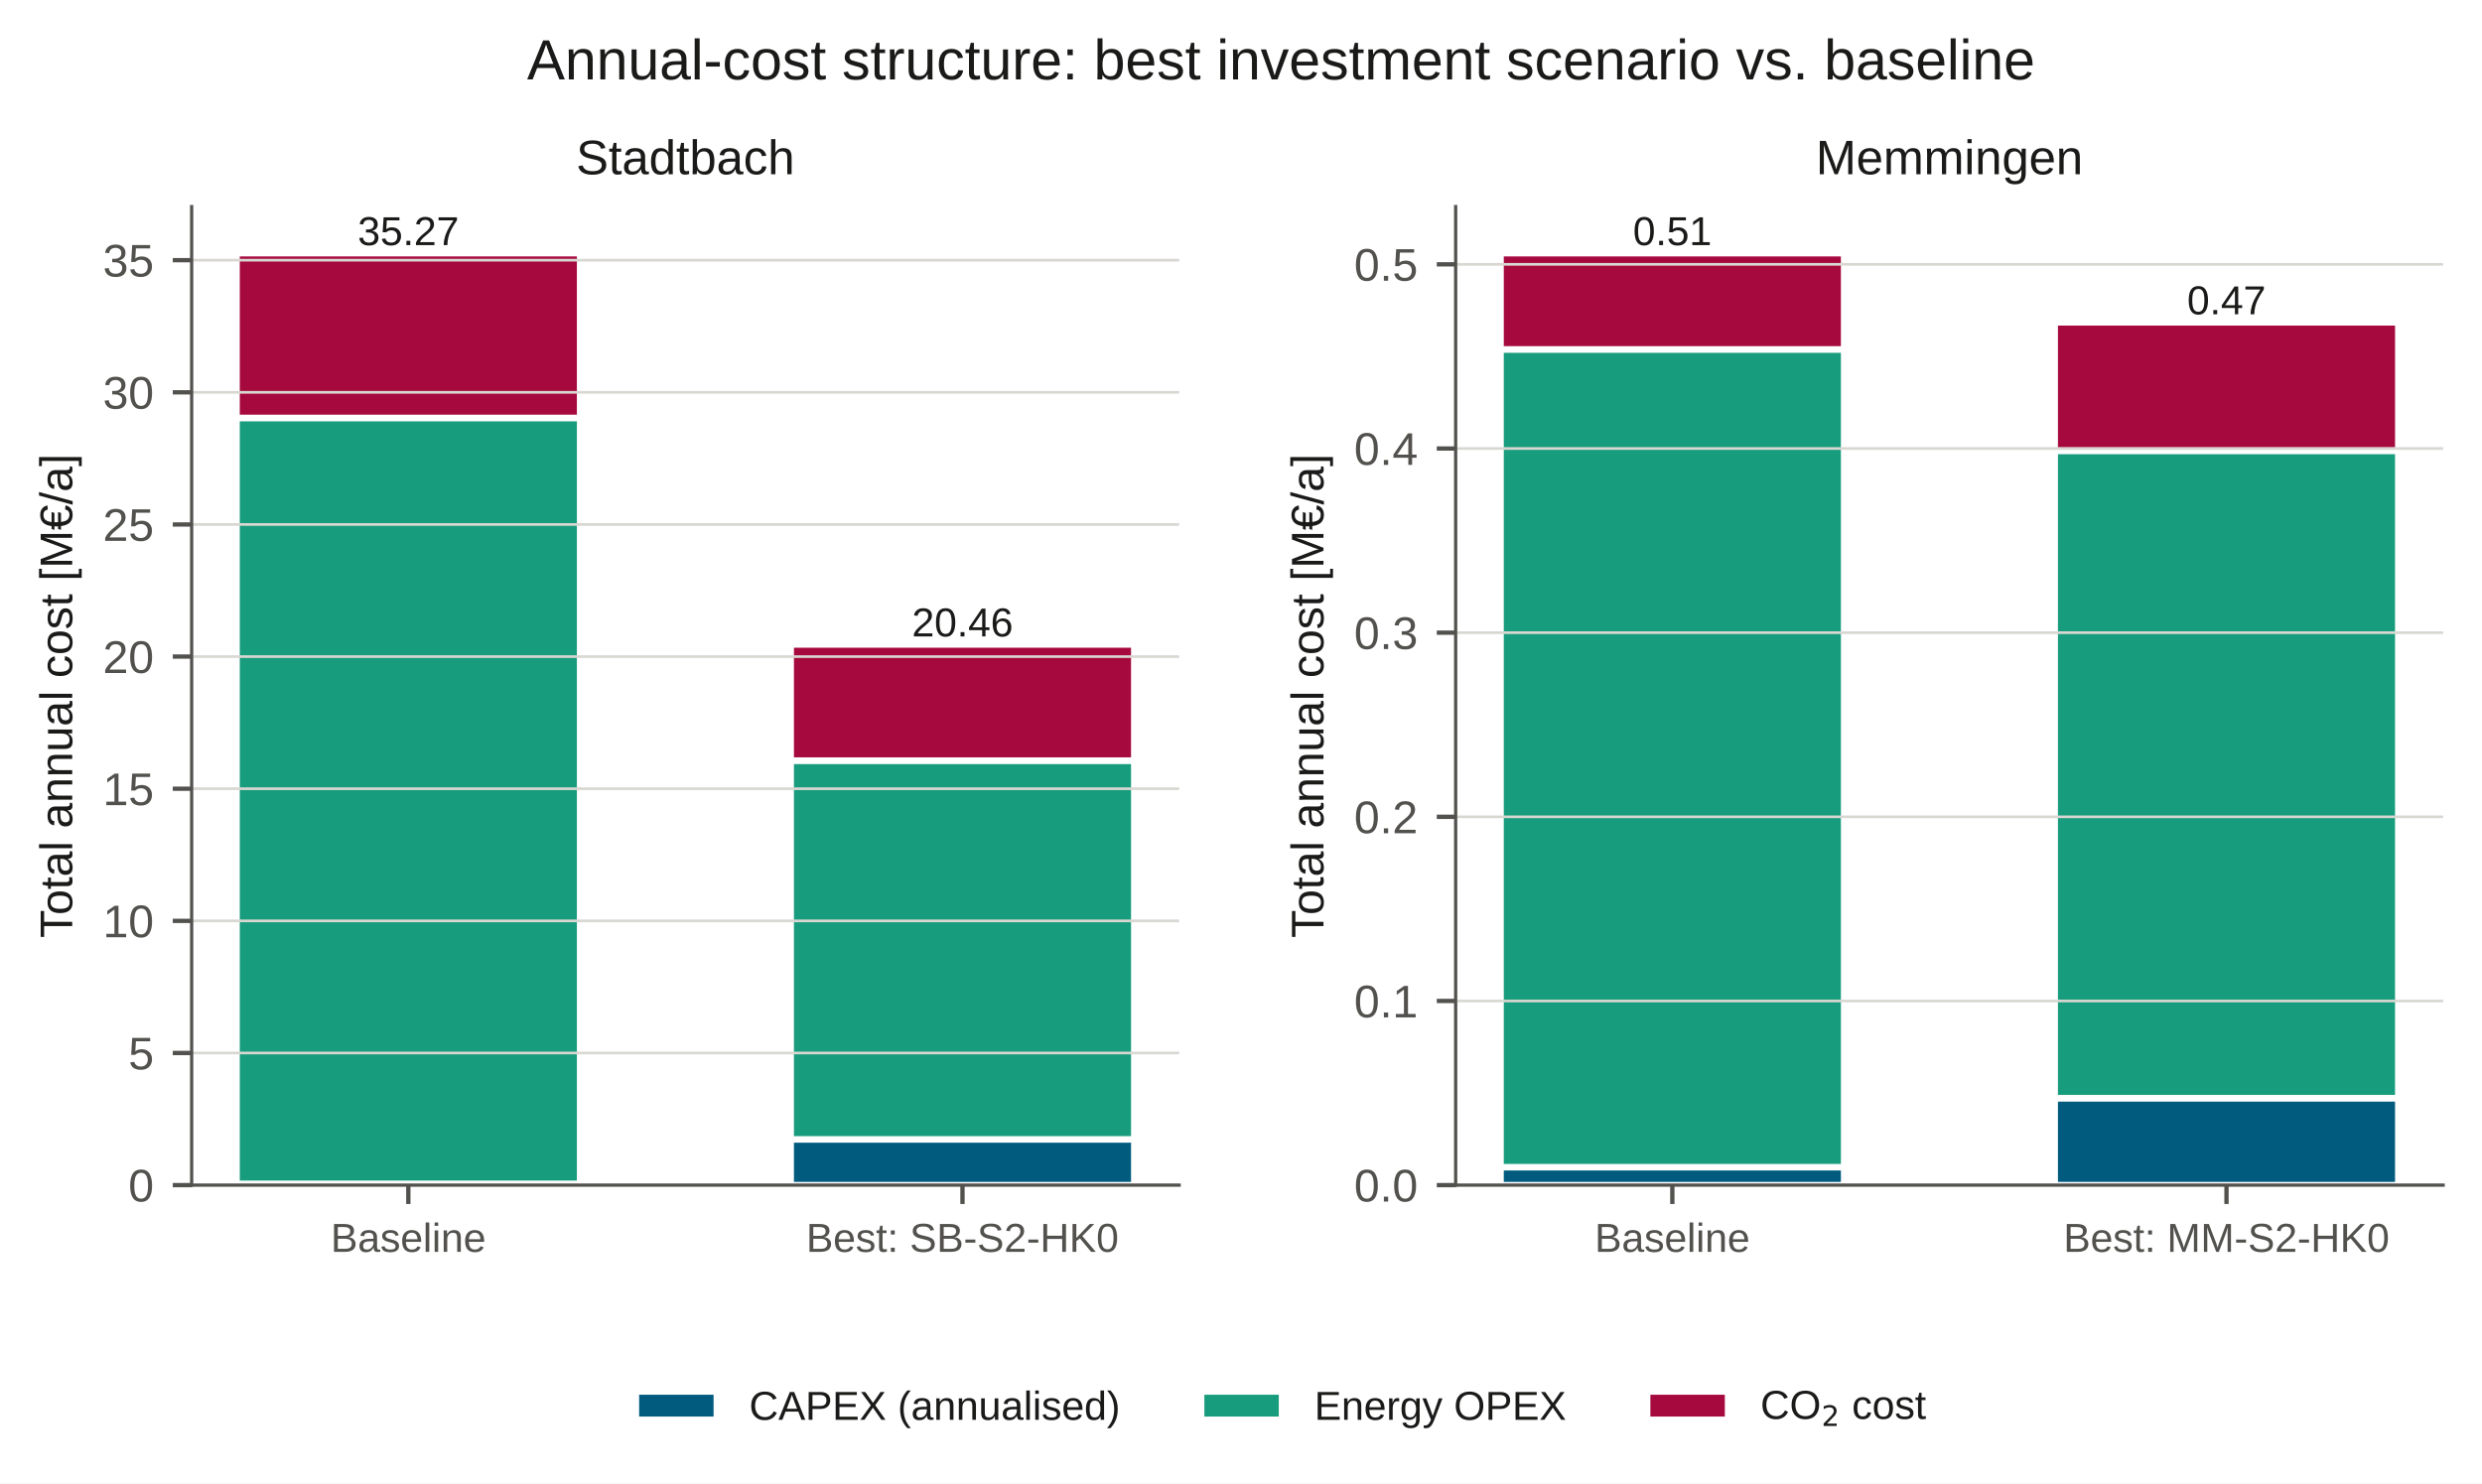
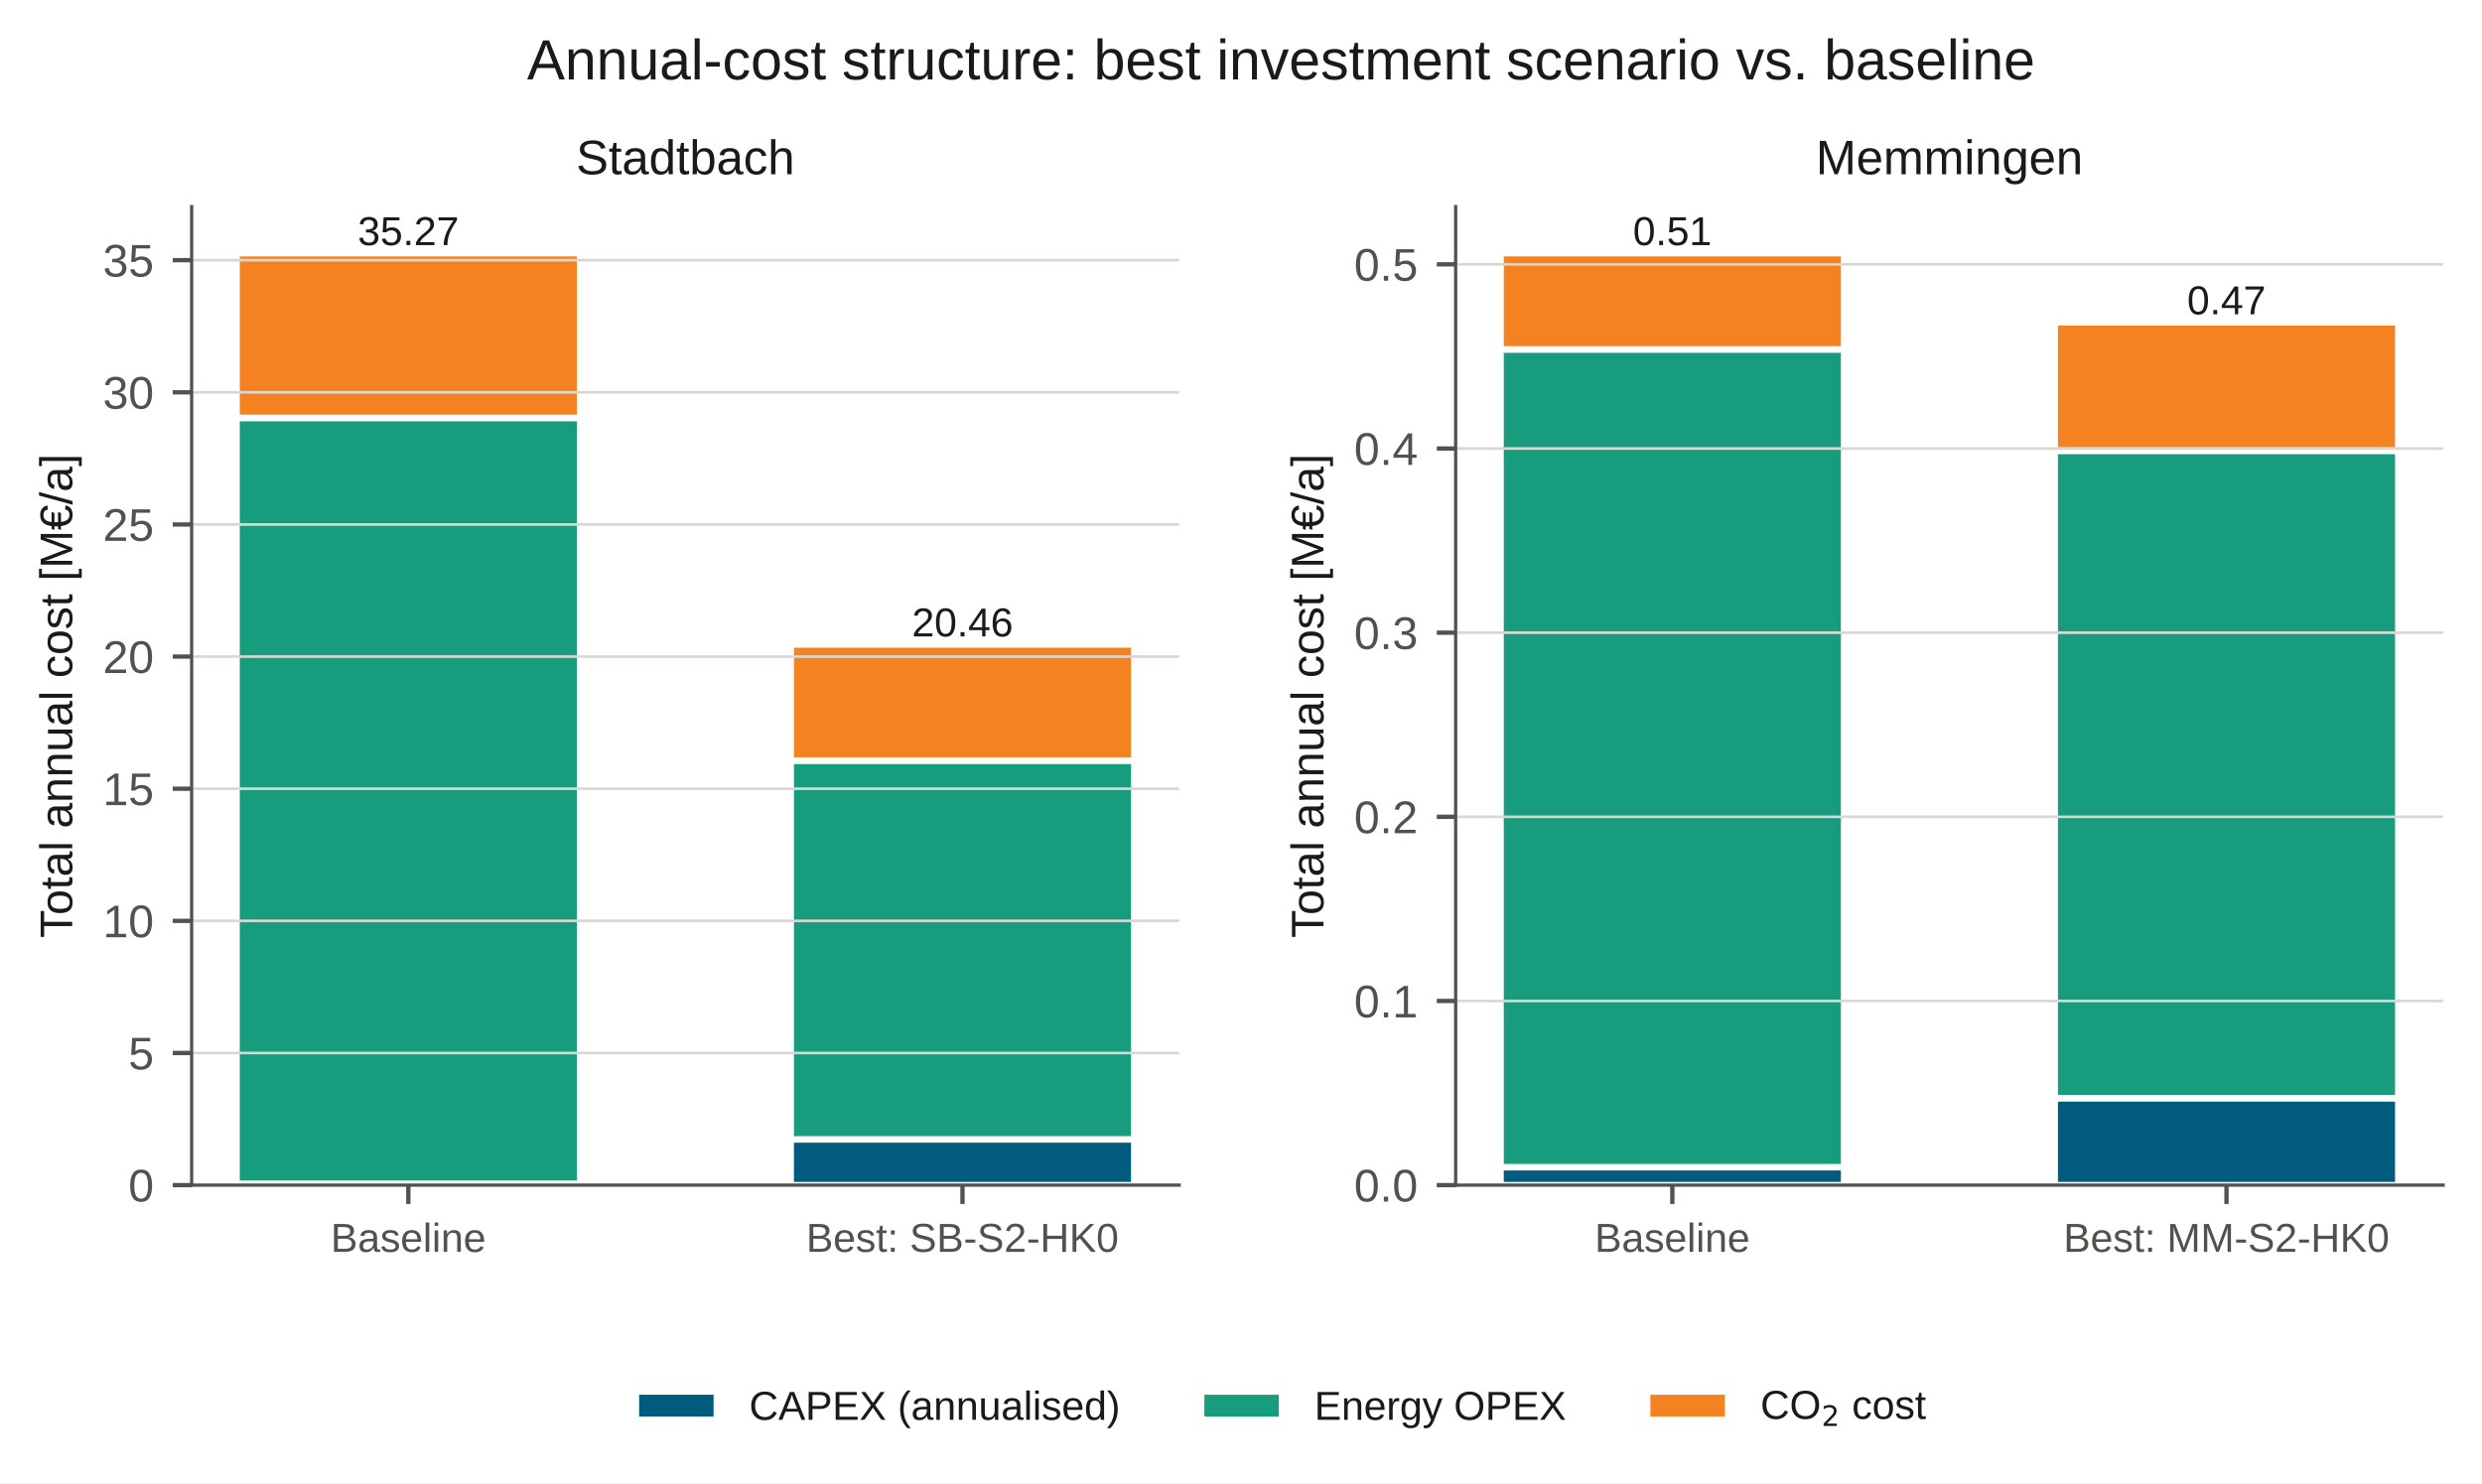
<svg xmlns="http://www.w3.org/2000/svg" xmlns:xlink="http://www.w3.org/1999/xlink" width="460.132pt" height="275.034pt" viewBox="0 0 460.132 275.034" version="1.1">
  <defs>
    <style type="text/css">*{stroke-linejoin: round; stroke-linecap: butt}</style>
  </defs>
  <g id="figure_1">
    <g id="patch_1">
      <path d="M 0 275.034  L 460.132 275.034  L 460.132 0  L 0 0  z " style="fill: #ffffff" />
    </g>
    <g id="axes_1">
      <g id="patch_2">
        <path d="M 35.531 219.744  L 218.602 219.744  L 218.602 38.304  L 35.531 38.304  z " style="fill: #ffffff" />
      </g>
      <g id="patch_3">
-         <path d="M 43.852 219.744  L 107.547 219.744  L 107.547 219.496  L 43.852 219.496  z " clip-path="url(#p95afd8510a)" style="fill: #005b7f; stroke: #ffffff; stroke-width: 1.2; stroke-linejoin: miter" />
+         <path d="M 43.852 219.744  L 107.547 219.744  L 107.547 219.496  L 43.852 219.496  z " clip-path="url(#p93711f9edf)" style="fill: #005b7f; stroke: #ffffff; stroke-width: 1.2; stroke-linejoin: miter" />
      </g>
      <g id="patch_4">
-         <path d="M 146.585 219.744  L 210.28 219.744  L 210.28 211.261  L 146.585 211.261  z " clip-path="url(#p95afd8510a)" style="fill: #005b7f; stroke: #ffffff; stroke-width: 1.2; stroke-linejoin: miter" />
+         <path d="M 146.585 219.744  L 210.28 219.744  L 210.28 211.261  L 146.585 211.261  z " clip-path="url(#p93711f9edf)" style="fill: #005b7f; stroke: #ffffff; stroke-width: 1.2; stroke-linejoin: miter" />
      </g>
      <g id="patch_5">
-         <path d="M 43.852 219.496  L 107.547 219.496  L 107.547 77.488  L 43.852 77.488  z " clip-path="url(#p95afd8510a)" style="fill: #179c7d; stroke: #ffffff; stroke-width: 1.2; stroke-linejoin: miter" />
+         <path d="M 43.852 219.496  L 107.547 219.496  L 107.547 77.488  L 43.852 77.488  z " clip-path="url(#p93711f9edf)" style="fill: #179c7d; stroke: #ffffff; stroke-width: 1.2; stroke-linejoin: miter" />
      </g>
      <g id="patch_6">
-         <path d="M 146.585 211.261  L 210.28 211.261  L 210.28 141.028  L 146.585 141.028  z " clip-path="url(#p95afd8510a)" style="fill: #179c7d; stroke: #ffffff; stroke-width: 1.2; stroke-linejoin: miter" />
+         <path d="M 146.585 211.261  L 210.28 211.261  L 210.28 141.028  L 146.585 141.028  z " clip-path="url(#p93711f9edf)" style="fill: #179c7d; stroke: #ffffff; stroke-width: 1.2; stroke-linejoin: miter" />
      </g>
      <g id="patch_7">
-         <path d="M 43.852 77.488  L 107.547 77.488  L 107.547 46.944  L 43.852 46.944  z " clip-path="url(#p95afd8510a)" style="fill: #a6093d; stroke: #ffffff; stroke-width: 1.2; stroke-linejoin: miter" />
+         <path d="M 43.852 77.488  L 107.547 77.488  L 107.547 46.944  L 43.852 46.944  z " clip-path="url(#p93711f9edf)" style="fill: #f58220; stroke: #ffffff; stroke-width: 1.2; stroke-linejoin: miter" />
      </g>
      <g id="patch_8">
-         <path d="M 146.585 141.028  L 210.28 141.028  L 210.28 119.496  L 146.585 119.496  z " clip-path="url(#p95afd8510a)" style="fill: #a6093d; stroke: #ffffff; stroke-width: 1.2; stroke-linejoin: miter" />
+         <path d="M 146.585 141.028  L 210.28 141.028  L 210.28 119.496  L 146.585 119.496  z " clip-path="url(#p93711f9edf)" style="fill: #f58220; stroke: #ffffff; stroke-width: 1.2; stroke-linejoin: miter" />
      </g>
      <g id="matplotlib.axis_1">
        <g id="xtick_1">
          <g id="line2d_1">
            <defs>
-               <path id="m83144ac00e" d="M 0 0  L 0 3.5  " style="stroke: #52514e; stroke-width: 0.8" />
+               <path id="mcaf3cac085" d="M 0 0  L 0 3.5  " style="stroke: #52514e; stroke-width: 0.8" />
            </defs>
            <g>
-               <use xlink:href="#m83144ac00e" x="75.699" y="219.744" style="fill: #52514e; stroke: #52514e; stroke-width: 0.8" />
+               <use xlink:href="#mcaf3cac085" x="75.699" y="219.744" style="fill: #52514e; stroke: #52514e; stroke-width: 0.8" />
            </g>
          </g>
          <g id="text_1">
-             <text style="font-size: 7.5px; font-family: 'Frutiger', 'Frutiger LT Std', 'Arial', 'Helvetica', 'DejaVu Sans', sans-serif; text-anchor: middle; fill: #52514e" x="75.699" y="232.112" transform="rotate(-0 75.69945 232.1124)">Baseline</text>
+             <text style="font-size: 7.5px; font-family: 'Frutiger LT Com 45 Light', 'Frutiger LT Com', 'Frutiger', 'Arial', 'Helvetica', 'DejaVu Sans', sans-serif; text-anchor: middle; fill: #52514e" x="75.699" y="232.112" transform="rotate(-0 75.69945 232.1124)">Baseline</text>
          </g>
        </g>
        <g id="xtick_2">
          <g id="line2d_2">
            <g>
-               <use xlink:href="#m83144ac00e" x="178.433" y="219.744" style="fill: #52514e; stroke: #52514e; stroke-width: 0.8" />
+               <use xlink:href="#mcaf3cac085" x="178.433" y="219.744" style="fill: #52514e; stroke: #52514e; stroke-width: 0.8" />
            </g>
          </g>
          <g id="text_2">
-             <text style="font-size: 7.5px; font-family: 'Frutiger', 'Frutiger LT Std', 'Arial', 'Helvetica', 'DejaVu Sans', sans-serif; text-anchor: middle; fill: #52514e" x="178.433" y="232.112" transform="rotate(-0 178.4328 232.1124)">Best: SB-S2-HK0</text>
+             <text style="font-size: 7.5px; font-family: 'Frutiger LT Com 45 Light', 'Frutiger LT Com', 'Frutiger', 'Arial', 'Helvetica', 'DejaVu Sans', sans-serif; text-anchor: middle; fill: #52514e" x="178.433" y="232.112" transform="rotate(-0 178.4328 232.1124)">Best: SB-S2-HK0</text>
          </g>
        </g>
      </g>
      <g id="matplotlib.axis_2">
        <g id="ytick_1">
          <g id="line2d_3">
-             <path d="M 35.531 219.744  L 218.602 219.744  " clip-path="url(#p95afd8510a)" style="fill: none; stroke: #d8d7d2; stroke-width: 0.5; stroke-linecap: square" />
+             <path d="M 35.531 219.744  L 218.602 219.744  " clip-path="url(#p93711f9edf)" style="fill: none; stroke: #d8d7d2; stroke-width: 0.5; stroke-linecap: square" />
          </g>
          <g id="line2d_4">
            <defs>
-               <path id="mbc1b58bcac" d="M 0 0  L -3.5 0  " style="stroke: #52514e; stroke-width: 0.8" />
+               <path id="m972d9829bf" d="M 0 0  L -3.5 0  " style="stroke: #52514e; stroke-width: 0.8" />
            </defs>
            <g>
-               <use xlink:href="#mbc1b58bcac" x="35.531" y="219.744" style="fill: #52514e; stroke: #52514e; stroke-width: 0.8" />
+               <use xlink:href="#m972d9829bf" x="35.531" y="219.744" style="fill: #52514e; stroke: #52514e; stroke-width: 0.8" />
            </g>
          </g>
          <g id="text_3">
-             <text style="font-size: 8.5px; font-family: 'Frutiger', 'Frutiger LT Std', 'Arial', 'Helvetica', 'DejaVu Sans', sans-serif; text-anchor: end; fill: #52514e" x="28.531" y="222.786" transform="rotate(-0 28.5307 222.7861)">0</text>
+             <text style="font-size: 8.5px; font-family: 'Frutiger LT Com 45 Light', 'Frutiger LT Com', 'Frutiger', 'Arial', 'Helvetica', 'DejaVu Sans', sans-serif; text-anchor: end; fill: #52514e" x="28.531" y="222.786" transform="rotate(-0 28.5307 222.7861)">0</text>
          </g>
        </g>
        <g id="ytick_2">
          <g id="line2d_5">
-             <path d="M 35.531 195.244  L 218.602 195.244  " clip-path="url(#p95afd8510a)" style="fill: none; stroke: #d8d7d2; stroke-width: 0.5; stroke-linecap: square" />
+             <path d="M 35.531 195.244  L 218.602 195.244  " clip-path="url(#p93711f9edf)" style="fill: none; stroke: #d8d7d2; stroke-width: 0.5; stroke-linecap: square" />
          </g>
          <g id="line2d_6">
            <g>
-               <use xlink:href="#mbc1b58bcac" x="35.531" y="195.244" style="fill: #52514e; stroke: #52514e; stroke-width: 0.8" />
+               <use xlink:href="#m972d9829bf" x="35.531" y="195.244" style="fill: #52514e; stroke: #52514e; stroke-width: 0.8" />
            </g>
          </g>
          <g id="text_4">
-             <text style="font-size: 8.5px; font-family: 'Frutiger', 'Frutiger LT Std', 'Arial', 'Helvetica', 'DejaVu Sans', sans-serif; text-anchor: end; fill: #52514e" x="28.531" y="198.286" transform="rotate(-0 28.5307 198.286)">5</text>
+             <text style="font-size: 8.5px; font-family: 'Frutiger LT Com 45 Light', 'Frutiger LT Com', 'Frutiger', 'Arial', 'Helvetica', 'DejaVu Sans', sans-serif; text-anchor: end; fill: #52514e" x="28.531" y="198.286" transform="rotate(-0 28.5307 198.286)">5</text>
          </g>
        </g>
        <g id="ytick_3">
          <g id="line2d_7">
-             <path d="M 35.531 170.744  L 218.602 170.744  " clip-path="url(#p95afd8510a)" style="fill: none; stroke: #d8d7d2; stroke-width: 0.5; stroke-linecap: square" />
+             <path d="M 35.531 170.744  L 218.602 170.744  " clip-path="url(#p93711f9edf)" style="fill: none; stroke: #d8d7d2; stroke-width: 0.5; stroke-linecap: square" />
          </g>
          <g id="line2d_8">
            <g>
-               <use xlink:href="#mbc1b58bcac" x="35.531" y="170.744" style="fill: #52514e; stroke: #52514e; stroke-width: 0.8" />
+               <use xlink:href="#m972d9829bf" x="35.531" y="170.744" style="fill: #52514e; stroke: #52514e; stroke-width: 0.8" />
            </g>
          </g>
          <g id="text_5">
-             <text style="font-size: 8.5px; font-family: 'Frutiger', 'Frutiger LT Std', 'Arial', 'Helvetica', 'DejaVu Sans', sans-serif; text-anchor: end; fill: #52514e" x="28.531" y="173.786" transform="rotate(-0 28.5307 173.7858)">10</text>
+             <text style="font-size: 8.5px; font-family: 'Frutiger LT Com 45 Light', 'Frutiger LT Com', 'Frutiger', 'Arial', 'Helvetica', 'DejaVu Sans', sans-serif; text-anchor: end; fill: #52514e" x="28.531" y="173.786" transform="rotate(-0 28.5307 173.7858)">10</text>
          </g>
        </g>
        <g id="ytick_4">
          <g id="line2d_9">
-             <path d="M 35.531 146.244  L 218.602 146.244  " clip-path="url(#p95afd8510a)" style="fill: none; stroke: #d8d7d2; stroke-width: 0.5; stroke-linecap: square" />
+             <path d="M 35.531 146.244  L 218.602 146.244  " clip-path="url(#p93711f9edf)" style="fill: none; stroke: #d8d7d2; stroke-width: 0.5; stroke-linecap: square" />
          </g>
          <g id="line2d_10">
            <g>
-               <use xlink:href="#mbc1b58bcac" x="35.531" y="146.244" style="fill: #52514e; stroke: #52514e; stroke-width: 0.8" />
+               <use xlink:href="#m972d9829bf" x="35.531" y="146.244" style="fill: #52514e; stroke: #52514e; stroke-width: 0.8" />
            </g>
          </g>
          <g id="text_6">
-             <text style="font-size: 8.5px; font-family: 'Frutiger', 'Frutiger LT Std', 'Arial', 'Helvetica', 'DejaVu Sans', sans-serif; text-anchor: end; fill: #52514e" x="28.531" y="149.286" transform="rotate(-0 28.5307 149.2857)">15</text>
+             <text style="font-size: 8.5px; font-family: 'Frutiger LT Com 45 Light', 'Frutiger LT Com', 'Frutiger', 'Arial', 'Helvetica', 'DejaVu Sans', sans-serif; text-anchor: end; fill: #52514e" x="28.531" y="149.286" transform="rotate(-0 28.5307 149.2857)">15</text>
          </g>
        </g>
        <g id="ytick_5">
          <g id="line2d_11">
-             <path d="M 35.531 121.744  L 218.602 121.744  " clip-path="url(#p95afd8510a)" style="fill: none; stroke: #d8d7d2; stroke-width: 0.5; stroke-linecap: square" />
+             <path d="M 35.531 121.744  L 218.602 121.744  " clip-path="url(#p93711f9edf)" style="fill: none; stroke: #d8d7d2; stroke-width: 0.5; stroke-linecap: square" />
          </g>
          <g id="line2d_12">
            <g>
-               <use xlink:href="#mbc1b58bcac" x="35.531" y="121.744" style="fill: #52514e; stroke: #52514e; stroke-width: 0.8" />
+               <use xlink:href="#m972d9829bf" x="35.531" y="121.744" style="fill: #52514e; stroke: #52514e; stroke-width: 0.8" />
            </g>
          </g>
          <g id="text_7">
-             <text style="font-size: 8.5px; font-family: 'Frutiger', 'Frutiger LT Std', 'Arial', 'Helvetica', 'DejaVu Sans', sans-serif; text-anchor: end; fill: #52514e" x="28.531" y="124.786" transform="rotate(-0 28.5307 124.7856)">20</text>
+             <text style="font-size: 8.5px; font-family: 'Frutiger LT Com 45 Light', 'Frutiger LT Com', 'Frutiger', 'Arial', 'Helvetica', 'DejaVu Sans', sans-serif; text-anchor: end; fill: #52514e" x="28.531" y="124.786" transform="rotate(-0 28.5307 124.7856)">20</text>
          </g>
        </g>
        <g id="ytick_6">
          <g id="line2d_13">
-             <path d="M 35.531 97.243  L 218.602 97.243  " clip-path="url(#p95afd8510a)" style="fill: none; stroke: #d8d7d2; stroke-width: 0.5; stroke-linecap: square" />
+             <path d="M 35.531 97.243  L 218.602 97.243  " clip-path="url(#p93711f9edf)" style="fill: none; stroke: #d8d7d2; stroke-width: 0.5; stroke-linecap: square" />
          </g>
          <g id="line2d_14">
            <g>
-               <use xlink:href="#mbc1b58bcac" x="35.531" y="97.243" style="fill: #52514e; stroke: #52514e; stroke-width: 0.8" />
+               <use xlink:href="#m972d9829bf" x="35.531" y="97.243" style="fill: #52514e; stroke: #52514e; stroke-width: 0.8" />
            </g>
          </g>
          <g id="text_8">
-             <text style="font-size: 8.5px; font-family: 'Frutiger', 'Frutiger LT Std', 'Arial', 'Helvetica', 'DejaVu Sans', sans-serif; text-anchor: end; fill: #52514e" x="28.531" y="100.285" transform="rotate(-0 28.5307 100.2855)">25</text>
+             <text style="font-size: 8.5px; font-family: 'Frutiger LT Com 45 Light', 'Frutiger LT Com', 'Frutiger', 'Arial', 'Helvetica', 'DejaVu Sans', sans-serif; text-anchor: end; fill: #52514e" x="28.531" y="100.285" transform="rotate(-0 28.5307 100.2855)">25</text>
          </g>
        </g>
        <g id="ytick_7">
          <g id="line2d_15">
-             <path d="M 35.531 72.743  L 218.602 72.743  " clip-path="url(#p95afd8510a)" style="fill: none; stroke: #d8d7d2; stroke-width: 0.5; stroke-linecap: square" />
+             <path d="M 35.531 72.743  L 218.602 72.743  " clip-path="url(#p93711f9edf)" style="fill: none; stroke: #d8d7d2; stroke-width: 0.5; stroke-linecap: square" />
          </g>
          <g id="line2d_16">
            <g>
-               <use xlink:href="#mbc1b58bcac" x="35.531" y="72.743" style="fill: #52514e; stroke: #52514e; stroke-width: 0.8" />
+               <use xlink:href="#m972d9829bf" x="35.531" y="72.743" style="fill: #52514e; stroke: #52514e; stroke-width: 0.8" />
            </g>
          </g>
          <g id="text_9">
-             <text style="font-size: 8.5px; font-family: 'Frutiger', 'Frutiger LT Std', 'Arial', 'Helvetica', 'DejaVu Sans', sans-serif; text-anchor: end; fill: #52514e" x="28.531" y="75.785" transform="rotate(-0 28.5307 75.78538)">30</text>
+             <text style="font-size: 8.5px; font-family: 'Frutiger LT Com 45 Light', 'Frutiger LT Com', 'Frutiger', 'Arial', 'Helvetica', 'DejaVu Sans', sans-serif; text-anchor: end; fill: #52514e" x="28.531" y="75.785" transform="rotate(-0 28.5307 75.78538)">30</text>
          </g>
        </g>
        <g id="ytick_8">
          <g id="line2d_17">
-             <path d="M 35.531 48.243  L 218.602 48.243  " clip-path="url(#p95afd8510a)" style="fill: none; stroke: #d8d7d2; stroke-width: 0.5; stroke-linecap: square" />
+             <path d="M 35.531 48.243  L 218.602 48.243  " clip-path="url(#p93711f9edf)" style="fill: none; stroke: #d8d7d2; stroke-width: 0.5; stroke-linecap: square" />
          </g>
          <g id="line2d_18">
            <g>
-               <use xlink:href="#mbc1b58bcac" x="35.531" y="48.243" style="fill: #52514e; stroke: #52514e; stroke-width: 0.8" />
+               <use xlink:href="#m972d9829bf" x="35.531" y="48.243" style="fill: #52514e; stroke: #52514e; stroke-width: 0.8" />
            </g>
          </g>
          <g id="text_10">
-             <text style="font-size: 8.5px; font-family: 'Frutiger', 'Frutiger LT Std', 'Arial', 'Helvetica', 'DejaVu Sans', sans-serif; text-anchor: end; fill: #52514e" x="28.531" y="51.285" transform="rotate(-0 28.5307 51.28526)">35</text>
+             <text style="font-size: 8.5px; font-family: 'Frutiger LT Com 45 Light', 'Frutiger LT Com', 'Frutiger', 'Arial', 'Helvetica', 'DejaVu Sans', sans-serif; text-anchor: end; fill: #52514e" x="28.531" y="51.285" transform="rotate(-0 28.5307 51.28526)">35</text>
          </g>
        </g>
        <g id="text_11">
-           <text style="font-size: 8.5px; font-family: 'Frutiger', 'Frutiger LT Std', 'Arial', 'Helvetica', 'DejaVu Sans', sans-serif; text-anchor: middle; fill: #1a1a19" x="13.388" y="129.024" transform="rotate(-90 13.38773 129.024)">Total annual cost [M€/a]</text>
+           <text style="font-size: 8.5px; font-family: 'Frutiger LT Com 45 Light', 'Frutiger LT Com', 'Frutiger', 'Arial', 'Helvetica', 'DejaVu Sans', sans-serif; text-anchor: middle; fill: #1a1a19" x="13.388" y="129.024" transform="rotate(-90 13.38773 129.024)">Total annual cost [M€/a]</text>
        </g>
      </g>
      <g id="patch_9">
        <path d="M 35.531 219.744  L 35.531 38.304  " style="fill: none; stroke: #52514e; stroke-width: 0.6; stroke-linejoin: miter; stroke-linecap: square" />
      </g>
      <g id="patch_10">
        <path d="M 35.531 219.744  L 218.602 219.744  " style="fill: none; stroke: #52514e; stroke-width: 0.6; stroke-linejoin: miter; stroke-linecap: square" />
      </g>
      <g id="text_12">
-         <text style="font-size: 7.5px; font-family: 'Frutiger', 'Frutiger LT Std', 'Arial', 'Helvetica', 'DejaVu Sans', sans-serif; text-anchor: middle; fill: #1a1a19" x="75.699" y="45.453" transform="rotate(-0 75.69945 45.45338)">35.27</text>
+         <text style="font-size: 7.5px; font-family: 'Frutiger LT Com 45 Light', 'Frutiger LT Com', 'Frutiger', 'Arial', 'Helvetica', 'DejaVu Sans', sans-serif; text-anchor: middle; fill: #1a1a19" x="75.699" y="45.453" transform="rotate(-0 75.69945 45.45338)">35.27</text>
      </g>
      <g id="text_13">
-         <text style="font-size: 7.5px; font-family: 'Frutiger', 'Frutiger LT Std', 'Arial', 'Helvetica', 'DejaVu Sans', sans-serif; text-anchor: middle; fill: #1a1a19" x="178.433" y="118.005" transform="rotate(-0 178.4328 118.005)">20.46</text>
+         <text style="font-size: 7.5px; font-family: 'Frutiger LT Com 45 Light', 'Frutiger LT Com', 'Frutiger', 'Arial', 'Helvetica', 'DejaVu Sans', sans-serif; text-anchor: middle; fill: #1a1a19" x="178.433" y="118.005" transform="rotate(-0 178.4328 118.005)">20.46</text>
      </g>
      <g id="text_14">
-         <text style="font-size: 9px; font-family: 'Frutiger', 'Frutiger LT Std', 'Arial', 'Helvetica', 'DejaVu Sans', sans-serif; text-anchor: middle; fill: #1a1a19" x="127.066" y="32.304" transform="rotate(-0 127.0661 32.304)">Stadtbach</text>
+         <text style="font-size: 9px; font-family: 'Frutiger LT Com 45 Light', 'Frutiger LT Com', 'Frutiger', 'Arial', 'Helvetica', 'DejaVu Sans', sans-serif; text-anchor: middle; fill: #1a1a19" x="127.066" y="32.304" transform="rotate(-0 127.0661 32.304)">Stadtbach</text>
      </g>
    </g>
    <g id="axes_2">
      <g id="patch_11">
        <path d="M 269.861 219.744  L 452.932 219.744  L 452.932 38.304  L 269.861 38.304  z " style="fill: #ffffff" />
      </g>
      <g id="patch_12">
-         <path d="M 278.183 219.744  L 341.878 219.744  L 341.878 216.415  L 278.183 216.415  z " clip-path="url(#p3679eaf19c)" style="fill: #005b7f; stroke: #ffffff; stroke-width: 1.2; stroke-linejoin: miter" />
+         <path d="M 278.183 219.744  L 341.878 219.744  L 341.878 216.415  L 278.183 216.415  z " clip-path="url(#p9dde6f5d55)" style="fill: #005b7f; stroke: #ffffff; stroke-width: 1.2; stroke-linejoin: miter" />
      </g>
      <g id="patch_13">
-         <path d="M 380.916 219.744  L 444.611 219.744  L 444.611 203.616  L 380.916 203.616  z " clip-path="url(#p3679eaf19c)" style="fill: #005b7f; stroke: #ffffff; stroke-width: 1.2; stroke-linejoin: miter" />
+         <path d="M 380.916 219.744  L 444.611 219.744  L 444.611 203.616  L 380.916 203.616  z " clip-path="url(#p9dde6f5d55)" style="fill: #005b7f; stroke: #ffffff; stroke-width: 1.2; stroke-linejoin: miter" />
      </g>
      <g id="patch_14">
-         <path d="M 278.183 216.415  L 341.878 216.415  L 341.878 64.782  L 278.183 64.782  z " clip-path="url(#p3679eaf19c)" style="fill: #179c7d; stroke: #ffffff; stroke-width: 1.2; stroke-linejoin: miter" />
+         <path d="M 278.183 216.415  L 341.878 216.415  L 341.878 64.782  L 278.183 64.782  z " clip-path="url(#p9dde6f5d55)" style="fill: #179c7d; stroke: #ffffff; stroke-width: 1.2; stroke-linejoin: miter" />
      </g>
      <g id="patch_15">
-         <path d="M 380.916 203.616  L 444.611 203.616  L 444.611 83.575  L 380.916 83.575  z " clip-path="url(#p3679eaf19c)" style="fill: #179c7d; stroke: #ffffff; stroke-width: 1.2; stroke-linejoin: miter" />
+         <path d="M 380.916 203.616  L 444.611 203.616  L 444.611 83.575  L 380.916 83.575  z " clip-path="url(#p9dde6f5d55)" style="fill: #179c7d; stroke: #ffffff; stroke-width: 1.2; stroke-linejoin: miter" />
      </g>
      <g id="patch_16">
-         <path d="M 278.183 64.782  L 341.878 64.782  L 341.878 46.944  L 278.183 46.944  z " clip-path="url(#p3679eaf19c)" style="fill: #a6093d; stroke: #ffffff; stroke-width: 1.2; stroke-linejoin: miter" />
+         <path d="M 278.183 64.782  L 341.878 64.782  L 341.878 46.944  L 278.183 46.944  z " clip-path="url(#p9dde6f5d55)" style="fill: #f58220; stroke: #ffffff; stroke-width: 1.2; stroke-linejoin: miter" />
      </g>
      <g id="patch_17">
-         <path d="M 380.916 83.575  L 444.611 83.575  L 444.611 59.768  L 380.916 59.768  z " clip-path="url(#p3679eaf19c)" style="fill: #a6093d; stroke: #ffffff; stroke-width: 1.2; stroke-linejoin: miter" />
+         <path d="M 380.916 83.575  L 444.611 83.575  L 444.611 59.768  L 380.916 59.768  z " clip-path="url(#p9dde6f5d55)" style="fill: #f58220; stroke: #ffffff; stroke-width: 1.2; stroke-linejoin: miter" />
      </g>
      <g id="matplotlib.axis_3">
        <g id="xtick_3">
          <g id="line2d_19">
            <g>
-               <use xlink:href="#m83144ac00e" x="310.03" y="219.744" style="fill: #52514e; stroke: #52514e; stroke-width: 0.8" />
+               <use xlink:href="#mcaf3cac085" x="310.03" y="219.744" style="fill: #52514e; stroke: #52514e; stroke-width: 0.8" />
            </g>
          </g>
          <g id="text_15">
-             <text style="font-size: 7.5px; font-family: 'Frutiger', 'Frutiger LT Std', 'Arial', 'Helvetica', 'DejaVu Sans', sans-serif; text-anchor: middle; fill: #52514e" x="310.03" y="232.112" transform="rotate(-0 310.0302 232.1124)">Baseline</text>
+             <text style="font-size: 7.5px; font-family: 'Frutiger LT Com 45 Light', 'Frutiger LT Com', 'Frutiger', 'Arial', 'Helvetica', 'DejaVu Sans', sans-serif; text-anchor: middle; fill: #52514e" x="310.03" y="232.112" transform="rotate(-0 310.0302 232.1124)">Baseline</text>
          </g>
        </g>
        <g id="xtick_4">
          <g id="line2d_20">
            <g>
-               <use xlink:href="#m83144ac00e" x="412.764" y="219.744" style="fill: #52514e; stroke: #52514e; stroke-width: 0.8" />
+               <use xlink:href="#mcaf3cac085" x="412.764" y="219.744" style="fill: #52514e; stroke: #52514e; stroke-width: 0.8" />
            </g>
          </g>
          <g id="text_16">
-             <text style="font-size: 7.5px; font-family: 'Frutiger', 'Frutiger LT Std', 'Arial', 'Helvetica', 'DejaVu Sans', sans-serif; text-anchor: middle; fill: #52514e" x="412.764" y="232.112" transform="rotate(-0 412.7635 232.1124)">Best: MM-S2-HK0</text>
+             <text style="font-size: 7.5px; font-family: 'Frutiger LT Com 45 Light', 'Frutiger LT Com', 'Frutiger', 'Arial', 'Helvetica', 'DejaVu Sans', sans-serif; text-anchor: middle; fill: #52514e" x="412.764" y="232.112" transform="rotate(-0 412.7635 232.1124)">Best: MM-S2-HK0</text>
          </g>
        </g>
      </g>
      <g id="matplotlib.axis_4">
        <g id="ytick_9">
          <g id="line2d_21">
-             <path d="M 269.861 219.744  L 452.932 219.744  " clip-path="url(#p3679eaf19c)" style="fill: none; stroke: #d8d7d2; stroke-width: 0.5; stroke-linecap: square" />
+             <path d="M 269.861 219.744  L 452.932 219.744  " clip-path="url(#p9dde6f5d55)" style="fill: none; stroke: #d8d7d2; stroke-width: 0.5; stroke-linecap: square" />
          </g>
          <g id="line2d_22">
            <g>
-               <use xlink:href="#mbc1b58bcac" x="269.861" y="219.744" style="fill: #52514e; stroke: #52514e; stroke-width: 0.8" />
+               <use xlink:href="#m972d9829bf" x="269.861" y="219.744" style="fill: #52514e; stroke: #52514e; stroke-width: 0.8" />
            </g>
          </g>
          <g id="text_17">
-             <text style="font-size: 8.5px; font-family: 'Frutiger', 'Frutiger LT Std', 'Arial', 'Helvetica', 'DejaVu Sans', sans-serif; text-anchor: end; fill: #52514e" x="262.861" y="222.786" transform="rotate(-0 262.8614 222.7861)">0.0</text>
+             <text style="font-size: 8.5px; font-family: 'Frutiger LT Com 45 Light', 'Frutiger LT Com', 'Frutiger', 'Arial', 'Helvetica', 'DejaVu Sans', sans-serif; text-anchor: end; fill: #52514e" x="262.861" y="222.786" transform="rotate(-0 262.8614 222.7861)">0.0</text>
          </g>
        </g>
        <g id="ytick_10">
          <g id="line2d_23">
-             <path d="M 269.861 185.598  L 452.932 185.598  " clip-path="url(#p3679eaf19c)" style="fill: none; stroke: #d8d7d2; stroke-width: 0.5; stroke-linecap: square" />
+             <path d="M 269.861 185.598  L 452.932 185.598  " clip-path="url(#p9dde6f5d55)" style="fill: none; stroke: #d8d7d2; stroke-width: 0.5; stroke-linecap: square" />
          </g>
          <g id="line2d_24">
            <g>
-               <use xlink:href="#mbc1b58bcac" x="269.861" y="185.598" style="fill: #52514e; stroke: #52514e; stroke-width: 0.8" />
+               <use xlink:href="#m972d9829bf" x="269.861" y="185.598" style="fill: #52514e; stroke: #52514e; stroke-width: 0.8" />
            </g>
          </g>
          <g id="text_18">
-             <text style="font-size: 8.5px; font-family: 'Frutiger', 'Frutiger LT Std', 'Arial', 'Helvetica', 'DejaVu Sans', sans-serif; text-anchor: end; fill: #52514e" x="262.861" y="188.64" transform="rotate(-0 262.8614 188.6398)">0.1</text>
+             <text style="font-size: 8.5px; font-family: 'Frutiger LT Com 45 Light', 'Frutiger LT Com', 'Frutiger', 'Arial', 'Helvetica', 'DejaVu Sans', sans-serif; text-anchor: end; fill: #52514e" x="262.861" y="188.64" transform="rotate(-0 262.8614 188.6398)">0.1</text>
          </g>
        </g>
        <g id="ytick_11">
          <g id="line2d_25">
-             <path d="M 269.861 151.451  L 452.932 151.451  " clip-path="url(#p3679eaf19c)" style="fill: none; stroke: #d8d7d2; stroke-width: 0.5; stroke-linecap: square" />
+             <path d="M 269.861 151.451  L 452.932 151.451  " clip-path="url(#p9dde6f5d55)" style="fill: none; stroke: #d8d7d2; stroke-width: 0.5; stroke-linecap: square" />
          </g>
          <g id="line2d_26">
            <g>
-               <use xlink:href="#mbc1b58bcac" x="269.861" y="151.451" style="fill: #52514e; stroke: #52514e; stroke-width: 0.8" />
+               <use xlink:href="#m972d9829bf" x="269.861" y="151.451" style="fill: #52514e; stroke: #52514e; stroke-width: 0.8" />
            </g>
          </g>
          <g id="text_19">
-             <text style="font-size: 8.5px; font-family: 'Frutiger', 'Frutiger LT Std', 'Arial', 'Helvetica', 'DejaVu Sans', sans-serif; text-anchor: end; fill: #52514e" x="262.861" y="154.494" transform="rotate(-0 262.8614 154.4935)">0.2</text>
+             <text style="font-size: 8.5px; font-family: 'Frutiger LT Com 45 Light', 'Frutiger LT Com', 'Frutiger', 'Arial', 'Helvetica', 'DejaVu Sans', sans-serif; text-anchor: end; fill: #52514e" x="262.861" y="154.494" transform="rotate(-0 262.8614 154.4935)">0.2</text>
          </g>
        </g>
        <g id="ytick_12">
          <g id="line2d_27">
-             <path d="M 269.861 117.305  L 452.932 117.305  " clip-path="url(#p3679eaf19c)" style="fill: none; stroke: #d8d7d2; stroke-width: 0.5; stroke-linecap: square" />
+             <path d="M 269.861 117.305  L 452.932 117.305  " clip-path="url(#p9dde6f5d55)" style="fill: none; stroke: #d8d7d2; stroke-width: 0.5; stroke-linecap: square" />
          </g>
          <g id="line2d_28">
            <g>
-               <use xlink:href="#mbc1b58bcac" x="269.861" y="117.305" style="fill: #52514e; stroke: #52514e; stroke-width: 0.8" />
+               <use xlink:href="#m972d9829bf" x="269.861" y="117.305" style="fill: #52514e; stroke: #52514e; stroke-width: 0.8" />
            </g>
          </g>
          <g id="text_20">
-             <text style="font-size: 8.5px; font-family: 'Frutiger', 'Frutiger LT Std', 'Arial', 'Helvetica', 'DejaVu Sans', sans-serif; text-anchor: end; fill: #52514e" x="262.861" y="120.347" transform="rotate(-0 262.8614 120.3472)">0.3</text>
+             <text style="font-size: 8.5px; font-family: 'Frutiger LT Com 45 Light', 'Frutiger LT Com', 'Frutiger', 'Arial', 'Helvetica', 'DejaVu Sans', sans-serif; text-anchor: end; fill: #52514e" x="262.861" y="120.347" transform="rotate(-0 262.8614 120.3472)">0.3</text>
          </g>
        </g>
        <g id="ytick_13">
          <g id="line2d_29">
-             <path d="M 269.861 83.159  L 452.932 83.159  " clip-path="url(#p3679eaf19c)" style="fill: none; stroke: #d8d7d2; stroke-width: 0.5; stroke-linecap: square" />
+             <path d="M 269.861 83.159  L 452.932 83.159  " clip-path="url(#p9dde6f5d55)" style="fill: none; stroke: #d8d7d2; stroke-width: 0.5; stroke-linecap: square" />
          </g>
          <g id="line2d_30">
            <g>
-               <use xlink:href="#mbc1b58bcac" x="269.861" y="83.159" style="fill: #52514e; stroke: #52514e; stroke-width: 0.8" />
+               <use xlink:href="#m972d9829bf" x="269.861" y="83.159" style="fill: #52514e; stroke: #52514e; stroke-width: 0.8" />
            </g>
          </g>
          <g id="text_21">
-             <text style="font-size: 8.5px; font-family: 'Frutiger', 'Frutiger LT Std', 'Arial', 'Helvetica', 'DejaVu Sans', sans-serif; text-anchor: end; fill: #52514e" x="262.861" y="86.201" transform="rotate(-0 262.8614 86.20094)">0.4</text>
+             <text style="font-size: 8.5px; font-family: 'Frutiger LT Com 45 Light', 'Frutiger LT Com', 'Frutiger', 'Arial', 'Helvetica', 'DejaVu Sans', sans-serif; text-anchor: end; fill: #52514e" x="262.861" y="86.201" transform="rotate(-0 262.8614 86.20094)">0.4</text>
          </g>
        </g>
        <g id="ytick_14">
          <g id="line2d_31">
-             <path d="M 269.861 49.013  L 452.932 49.013  " clip-path="url(#p3679eaf19c)" style="fill: none; stroke: #d8d7d2; stroke-width: 0.5; stroke-linecap: square" />
+             <path d="M 269.861 49.013  L 452.932 49.013  " clip-path="url(#p9dde6f5d55)" style="fill: none; stroke: #d8d7d2; stroke-width: 0.5; stroke-linecap: square" />
          </g>
          <g id="line2d_32">
            <g>
-               <use xlink:href="#mbc1b58bcac" x="269.861" y="49.013" style="fill: #52514e; stroke: #52514e; stroke-width: 0.8" />
+               <use xlink:href="#m972d9829bf" x="269.861" y="49.013" style="fill: #52514e; stroke: #52514e; stroke-width: 0.8" />
            </g>
          </g>
          <g id="text_22">
-             <text style="font-size: 8.5px; font-family: 'Frutiger', 'Frutiger LT Std', 'Arial', 'Helvetica', 'DejaVu Sans', sans-serif; text-anchor: end; fill: #52514e" x="262.861" y="52.055" transform="rotate(-0 262.8614 52.05465)">0.5</text>
+             <text style="font-size: 8.5px; font-family: 'Frutiger LT Com 45 Light', 'Frutiger LT Com', 'Frutiger', 'Arial', 'Helvetica', 'DejaVu Sans', sans-serif; text-anchor: end; fill: #52514e" x="262.861" y="52.055" transform="rotate(-0 262.8614 52.05465)">0.5</text>
          </g>
        </g>
        <g id="text_23">
-           <text style="font-size: 8.5px; font-family: 'Frutiger', 'Frutiger LT Std', 'Arial', 'Helvetica', 'DejaVu Sans', sans-serif; text-anchor: middle; fill: #1a1a19" x="245.357" y="129.024" transform="rotate(-90 245.357 129.024)">Total annual cost [M€/a]</text>
+           <text style="font-size: 8.5px; font-family: 'Frutiger LT Com 45 Light', 'Frutiger LT Com', 'Frutiger', 'Arial', 'Helvetica', 'DejaVu Sans', sans-serif; text-anchor: middle; fill: #1a1a19" x="245.357" y="129.024" transform="rotate(-90 245.357 129.024)">Total annual cost [M€/a]</text>
        </g>
      </g>
      <g id="patch_18">
        <path d="M 269.861 219.744  L 269.861 38.304  " style="fill: none; stroke: #52514e; stroke-width: 0.6; stroke-linejoin: miter; stroke-linecap: square" />
      </g>
      <g id="patch_19">
        <path d="M 269.861 219.744  L 452.932 219.744  " style="fill: none; stroke: #52514e; stroke-width: 0.6; stroke-linejoin: miter; stroke-linecap: square" />
      </g>
      <g id="text_24">
-         <text style="font-size: 7.5px; font-family: 'Frutiger', 'Frutiger LT Std', 'Arial', 'Helvetica', 'DejaVu Sans', sans-serif; text-anchor: middle; fill: #1a1a19" x="310.03" y="45.453" transform="rotate(-0 310.0302 45.45338)">0.51</text>
+         <text style="font-size: 7.5px; font-family: 'Frutiger LT Com 45 Light', 'Frutiger LT Com', 'Frutiger', 'Arial', 'Helvetica', 'DejaVu Sans', sans-serif; text-anchor: middle; fill: #1a1a19" x="310.03" y="45.453" transform="rotate(-0 310.0302 45.45338)">0.51</text>
      </g>
      <g id="text_25">
-         <text style="font-size: 7.5px; font-family: 'Frutiger', 'Frutiger LT Std', 'Arial', 'Helvetica', 'DejaVu Sans', sans-serif; text-anchor: middle; fill: #1a1a19" x="412.764" y="58.278" transform="rotate(-0 412.7635 58.2777)">0.47</text>
+         <text style="font-size: 7.5px; font-family: 'Frutiger LT Com 45 Light', 'Frutiger LT Com', 'Frutiger', 'Arial', 'Helvetica', 'DejaVu Sans', sans-serif; text-anchor: middle; fill: #1a1a19" x="412.764" y="58.278" transform="rotate(-0 412.7635 58.2777)">0.47</text>
      </g>
      <g id="text_26">
-         <text style="font-size: 9px; font-family: 'Frutiger', 'Frutiger LT Std', 'Arial', 'Helvetica', 'DejaVu Sans', sans-serif; text-anchor: middle; fill: #1a1a19" x="361.397" y="32.304" transform="rotate(-0 361.3968 32.304)">Memmingen</text>
+         <text style="font-size: 9px; font-family: 'Frutiger LT Com 45 Light', 'Frutiger LT Com', 'Frutiger', 'Arial', 'Helvetica', 'DejaVu Sans', sans-serif; text-anchor: middle; fill: #1a1a19" x="361.397" y="32.304" transform="rotate(-0 361.3968 32.304)">Memmingen</text>
      </g>
    </g>
    <g id="text_27">
-       <text style="font-size: 10.5px; font-family: 'Frutiger', 'Frutiger LT Std', 'Arial', 'Helvetica', 'DejaVu Sans', sans-serif; text-anchor: middle; fill: #1a1a19" x="237.499" y="14.716" transform="rotate(-0 237.4992 14.7157)">Annual-cost structure: best investment scenario vs. baseline</text>
+       <text style="font-size: 10.5px; font-family: 'Frutiger LT Com 45 Light', 'Frutiger LT Com', 'Frutiger', 'Arial', 'Helvetica', 'DejaVu Sans', sans-serif; text-anchor: middle; fill: #1a1a19" x="237.499" y="14.716" transform="rotate(-0 237.4992 14.7157)">Annual-cost structure: best investment scenario vs. baseline</text>
    </g>
    <g id="legend_1">
      <g id="patch_20">
        <path d="M 117.889 263.255  L 132.889 263.255  L 132.889 258.005  L 117.889 258.005  z " style="fill: #005b7f; stroke: #ffffff; stroke-width: 1.2; stroke-linejoin: miter" />
      </g>
      <g id="text_28">
-         <text style="font-size: 7.5px; font-family: 'Frutiger', 'Frutiger LT Std', 'Arial', 'Helvetica', 'DejaVu Sans', sans-serif; text-anchor: start; fill: #1a1a19" x="138.889" y="263.255" transform="rotate(-0 138.8889 263.2555)">CAPEX (annualised)</text>
+         <text style="font-size: 7.5px; font-family: 'Frutiger LT Com 45 Light', 'Frutiger LT Com', 'Frutiger', 'Arial', 'Helvetica', 'DejaVu Sans', sans-serif; text-anchor: start; fill: #1a1a19" x="138.889" y="263.255" transform="rotate(-0 138.8889 263.2555)">CAPEX (annualised)</text>
      </g>
      <g id="patch_21">
        <path d="M 222.672 263.255  L 237.672 263.255  L 237.672 258.005  L 222.672 258.005  z " style="fill: #179c7d; stroke: #ffffff; stroke-width: 1.2; stroke-linejoin: miter" />
      </g>
      <g id="text_29">
-         <text style="font-size: 7.5px; font-family: 'Frutiger', 'Frutiger LT Std', 'Arial', 'Helvetica', 'DejaVu Sans', sans-serif; text-anchor: start; fill: #1a1a19" x="243.672" y="263.255" transform="rotate(-0 243.6721 263.2555)">Energy OPEX</text>
+         <text style="font-size: 7.5px; font-family: 'Frutiger LT Com 45 Light', 'Frutiger LT Com', 'Frutiger', 'Arial', 'Helvetica', 'DejaVu Sans', sans-serif; text-anchor: start; fill: #1a1a19" x="243.672" y="263.255" transform="rotate(-0 243.6721 263.2555)">Energy OPEX</text>
      </g>
      <g id="patch_22">
-         <path d="M 305.36 263.255  L 320.36 263.255  L 320.36 258.005  L 305.36 258.005  z " style="fill: #a6093d; stroke: #ffffff; stroke-width: 1.2; stroke-linejoin: miter" />
+         <path d="M 305.36 263.255  L 320.36 263.255  L 320.36 258.005  L 305.36 258.005  z " style="fill: #f58220; stroke: #ffffff; stroke-width: 1.2; stroke-linejoin: miter" />
      </g>
      <g id="text_30">
        <g style="fill: #1a1a19" transform="translate(326.3596 263.2555)">
          <text>
            <tspan x="0" y="-0.172" style="font-size: 7.5px; font-family: 'Arial'; fill: #1a1a19">C</tspan>
            <tspan x="5.416" y="-0.172" style="font-size: 7.5px; font-family: 'Arial'; fill: #1a1a19">O</tspan>
            <tspan x="14.886" y="-0.172" style="font-size: 7.5px; font-family: 'Arial'; fill: #1a1a19"> </tspan>
            <tspan x="16.969" y="-0.172" style="font-size: 7.5px; font-family: 'Arial'; fill: #1a1a19">c</tspan>
            <tspan x="20.719" y="-0.172" style="font-size: 7.5px; font-family: 'Arial'; fill: #1a1a19">o</tspan>
            <tspan x="24.89" y="-0.172" style="font-size: 7.5px; font-family: 'Arial'; fill: #1a1a19">s</tspan>
            <tspan x="28.64" y="-0.172" style="font-size: 7.5px; font-family: 'Arial'; fill: #1a1a19">t</tspan>
            <tspan x="11.327" y="1.141" style="font-size: 5.25px; font-family: 'DejaVu Sans'; fill: #1a1a19">2</tspan>
          </text>
        </g>
      </g>
    </g>
  </g>
  <defs>
-     <clipPath id="p95afd8510a">
+     <clipPath id="p93711f9edf">
      <rect x="35.531" y="38.304" width="183.071" height="181.44" />
    </clipPath>
-     <clipPath id="p3679eaf19c">
+     <clipPath id="p9dde6f5d55">
      <rect x="269.861" y="38.304" width="183.071" height="181.44" />
    </clipPath>
  </defs>
</svg>
